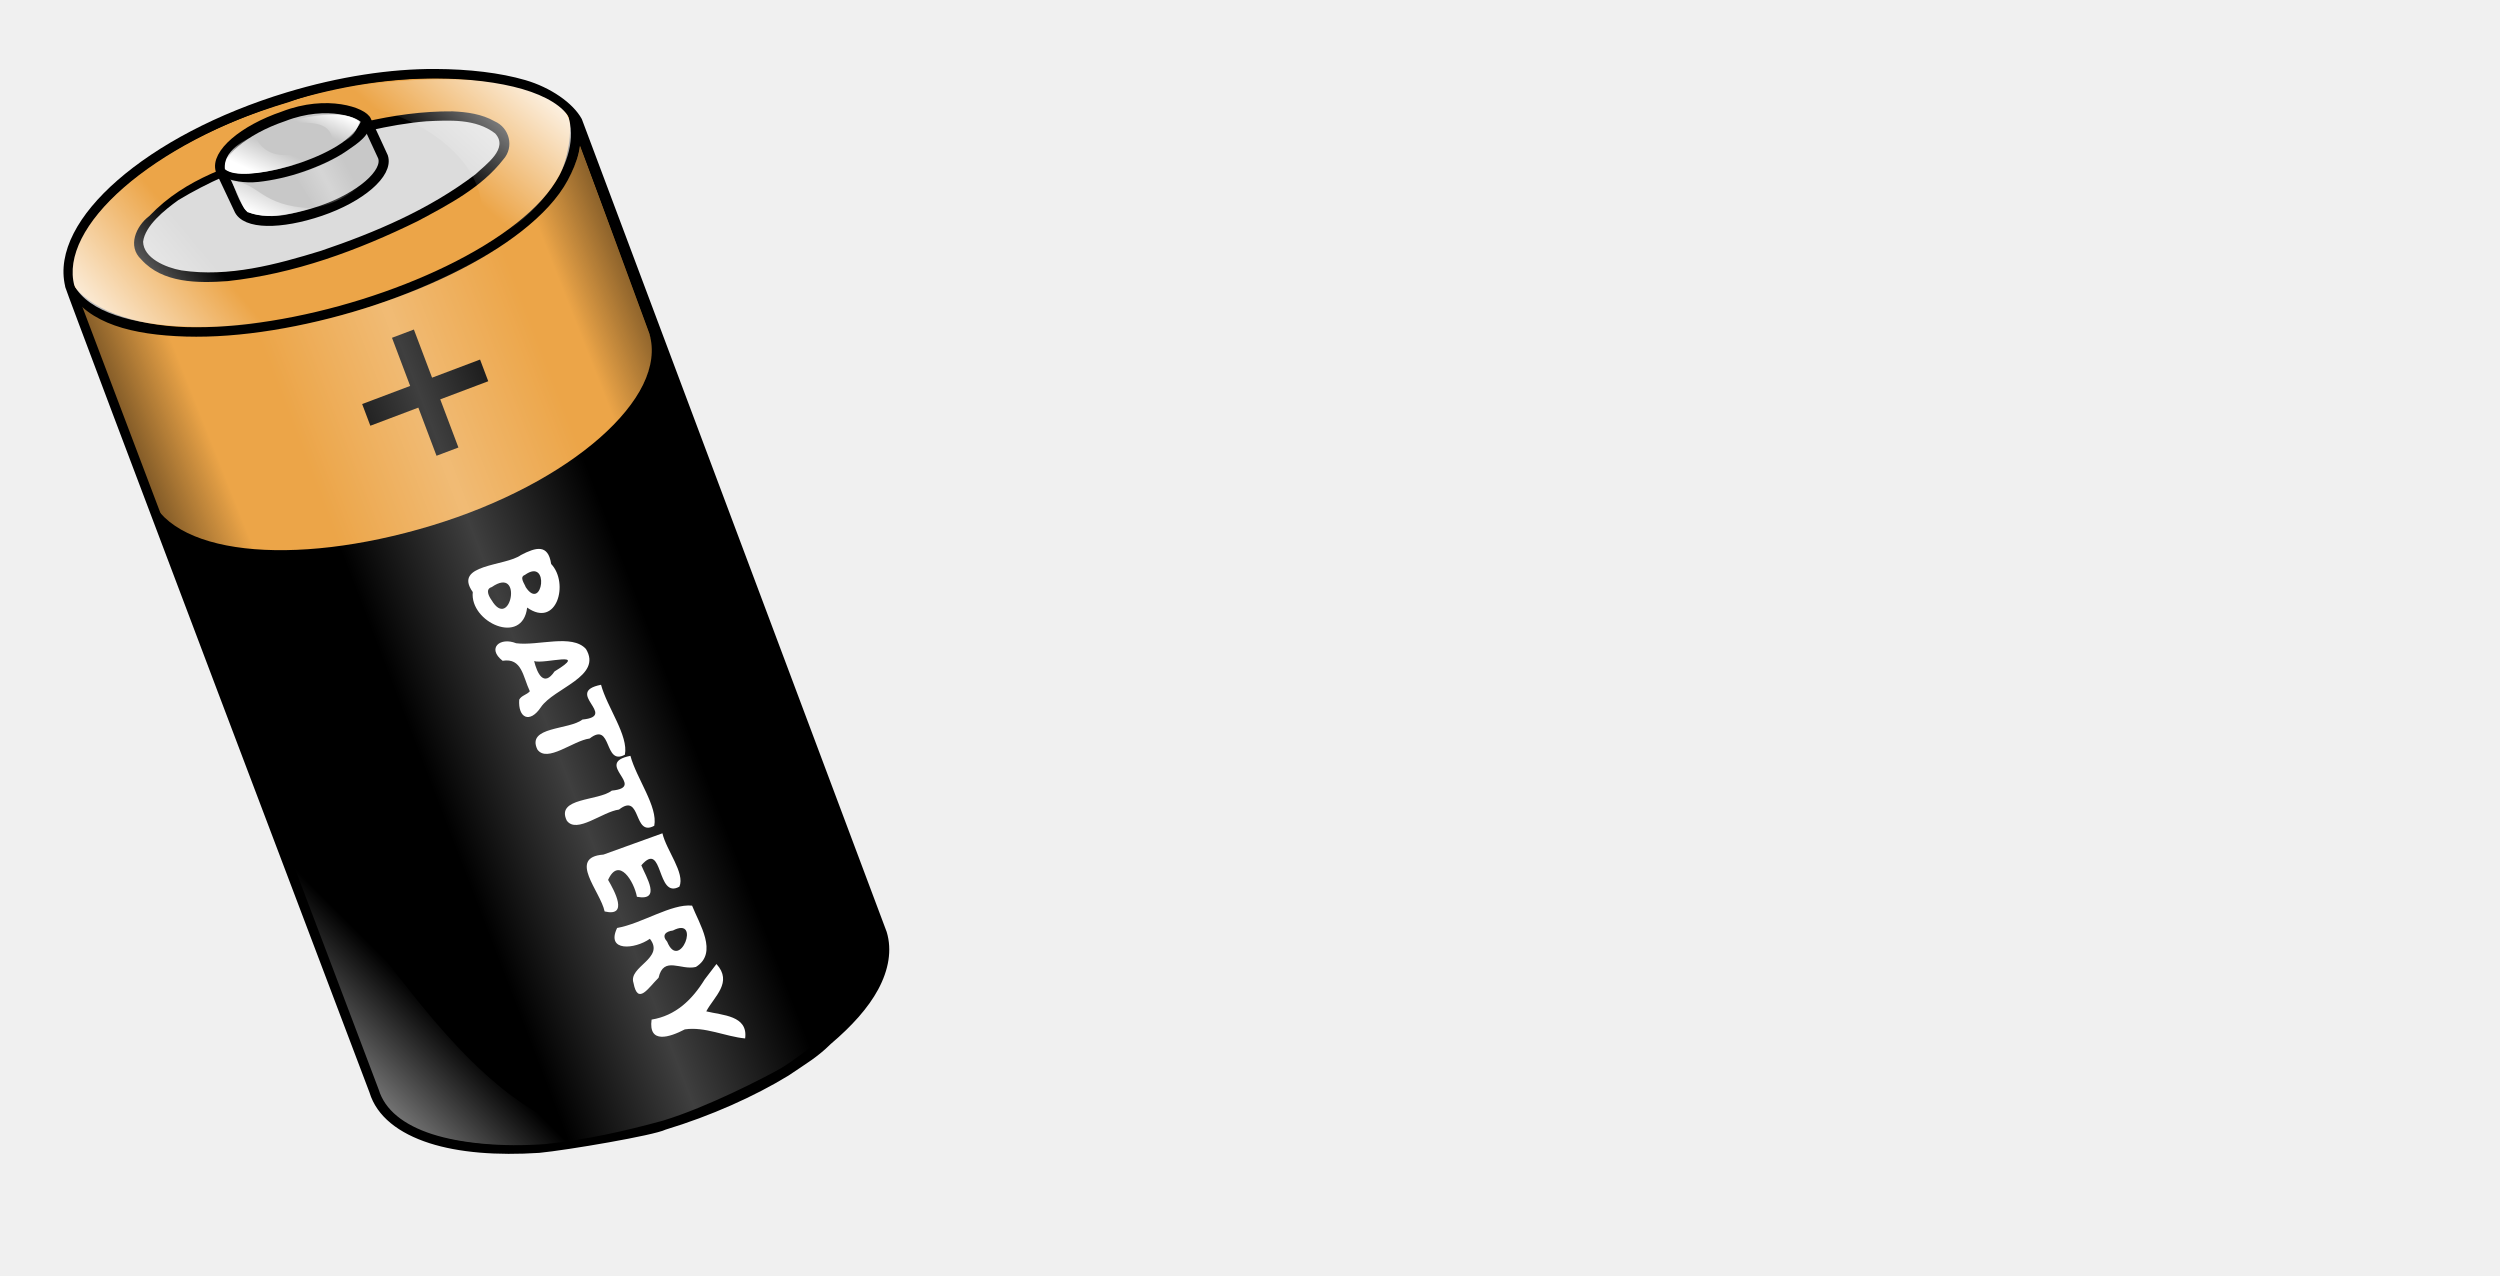
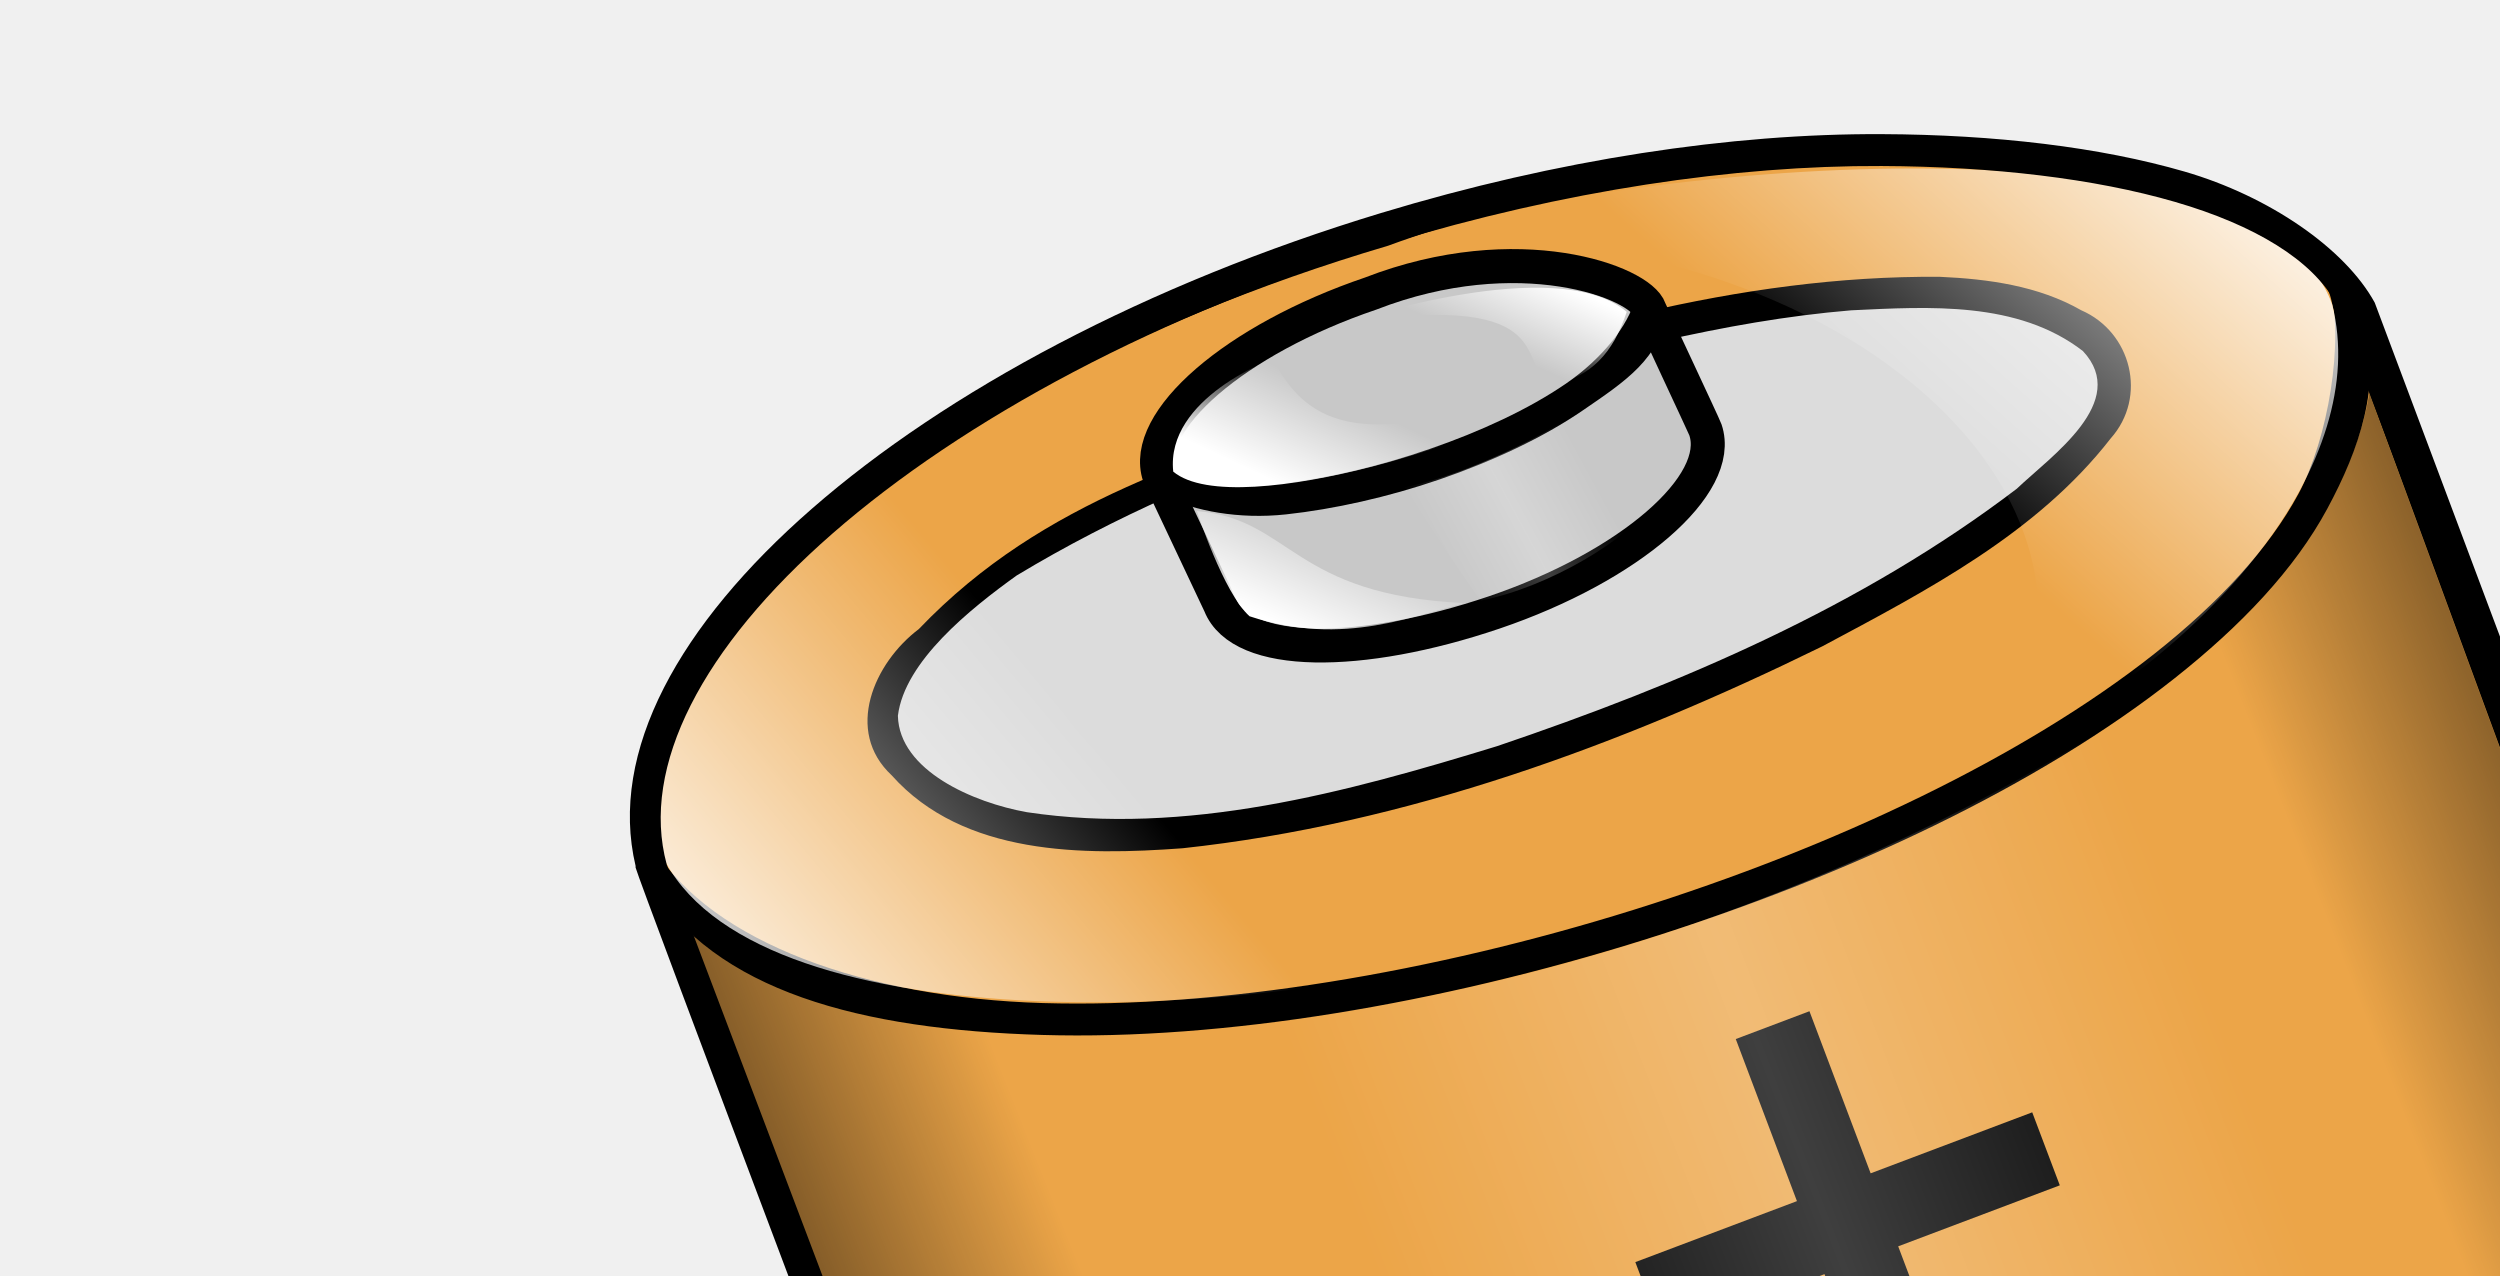
<svg xmlns="http://www.w3.org/2000/svg" xmlns:xlink="http://www.w3.org/1999/xlink" width="98" height="50" id="svg2" version="1.0">
  <defs id="defs4">
    <linearGradient id="linearGradient2805">
      <stop style="stop-color:black;stop-opacity:1;" offset="0" id="stop2807" />
      <stop style="stop-color:black;stop-opacity:0;" offset="1" id="stop2809" />
    </linearGradient>
    <linearGradient id="linearGradient2776">
      <stop style="stop-color:white;stop-opacity:1;" offset="0" id="stop2778" />
      <stop style="stop-color:white;stop-opacity:0;" offset="1" id="stop2780" />
    </linearGradient>
    <linearGradient id="linearGradient2760">
      <stop style="stop-color:#ff1f1f;stop-opacity:0.757;" offset="0" id="stop2762" />
      <stop style="stop-color:#cb0000;stop-opacity:0.81;" offset="1" id="stop2764" />
    </linearGradient>
    <linearGradient xlink:href="#linearGradient2776" id="linearGradient2782" x1="35.784" y1="9.599" x2="36.765" y2="49.55" gradientUnits="userSpaceOnUse" />
    <linearGradient xlink:href="#linearGradient2805" id="linearGradient2811" x1="55.138" y1="106.666" x2="55.155" y2="68.968" gradientUnits="userSpaceOnUse" gradientTransform="matrix(0.942544,0,0,0.921824,2.781224,4.166134)" />
    <linearGradient y2="129.345" x2="71.528" y1="150.488" x1="49.75" id="linearGradient1875" xlink:href="#linearGradient1864" gradientTransform="scale(1.012303,0.9878468)" gradientUnits="userSpaceOnUse" />
    <linearGradient y2="21.842" x2="33.895" y1="19.489" x1="36.909" id="linearGradient1872" xlink:href="#linearGradient1864" gradientTransform="scale(1.684253,0.593735)" gradientUnits="userSpaceOnUse" />
    <linearGradient y2="17.524" x2="54.973" y1="6.391" x1="70.863" id="linearGradient1871" xlink:href="#linearGradient1864" gradientTransform="scale(1.265462,0.7902249)" gradientUnits="userSpaceOnUse" />
    <linearGradient y2="20.898" x2="65.888" y1="23.48" x1="60.063" id="linearGradient1899" xlink:href="#linearGradient1874" gradientTransform="scale(1.106203,0.9039935)" gradientUnits="userSpaceOnUse" />
    <linearGradient y2="33.451" x2="44.079" y1="37.148" x1="40.244" id="linearGradient1897" xlink:href="#linearGradient1864" gradientTransform="scale(1.506078,0.6639763)" gradientUnits="userSpaceOnUse" />
    <linearGradient y2="29.252" x2="38.929" y1="31.992" x1="35.221" id="linearGradient1895" xlink:href="#linearGradient1864" gradientTransform="scale(1.699465,0.5884205)" gradientUnits="userSpaceOnUse" />
    <linearGradient y2="38.236" x2="46.992" y1="48.293" x1="30.004" id="linearGradient1892" xlink:href="#linearGradient1864" gradientTransform="scale(1.188195,0.8416125)" gradientUnits="userSpaceOnUse" />
    <linearGradient y2="55.365" x2="57.767" y1="64.189" x1="37.101" id="linearGradient1885" xlink:href="#linearGradient1880" gradientTransform="scale(0.9647977,1.036487)" gradientUnits="userSpaceOnUse" />
    <linearGradient y2="28.713" x2="138.165" y1="13.65" x1="159.221" id="linearGradient1879" xlink:href="#linearGradient1880" gradientTransform="scale(0.7424299,1.346928)" gradientUnits="userSpaceOnUse" />
    <linearGradient y2="68.14" x2="139.045" y1="87.532" x1="105.248" id="linearGradient1873" xlink:href="#linearGradient1874" gradientTransform="scale(0.8192924,1.220565)" gradientUnits="userSpaceOnUse" />
    <linearGradient id="linearGradient1864">
      <stop id="stop1865" offset="0" style="stop-color:#ffffff;stop-opacity:1;" />
      <stop id="stop1866" offset="1" style="stop-color:#ffffff;stop-opacity:0;" />
    </linearGradient>
    <linearGradient id="linearGradient1874">
      <stop id="stop1875" offset="0" style="stop-color:#ffffff;stop-opacity:0;" />
      <stop id="stop1877" offset="0.5" style="stop-color:#ffffff;stop-opacity:0.247;" />
      <stop id="stop1876" offset="1" style="stop-color:#ffffff;stop-opacity:0;" />
    </linearGradient>
    <linearGradient id="linearGradient1880">
      <stop id="stop1881" offset="0" style="stop-color:#000000;stop-opacity:1;" />
      <stop id="stop1883" offset="1" style="stop-color:#000000;stop-opacity:0;" />
    </linearGradient>
  </defs>
  <g id="layer1" transform="translate(-0.3969162,-0.1800056)">
-     <g id="g1905" transform="matrix(0.2970605,0,0,0.2970605,-4.567357,1.268144)">
+     <g id="g1905">
      <path transform="translate(-10,0)" id="path1195" d="M 84.094,6.156 C 78.273,6.131 71.561,7.126 64.656,9.219 C 46.245,14.8 33.363,26.141 35.906,34.531 C 35.906,34.531 76.037,140.361 76.05,140.401 C 78.593,148.791 95.901,150.487 114.312,144.906 C 132.724,139.325 145.606,127.984 143.062,119.594 L 102.463,11.824 C 100.398,8.048 92.907,6.195 84.094,6.156 z " style="fill:#000000;fill-opacity:1;fill-rule:evenodd;stroke:none;stroke-width:1pt;stroke-linecap:butt;stroke-linejoin:miter;stroke-opacity:1" />
      <path transform="translate(-10,0)" id="path1217" d="M 75.172,34.419 C 56.76,40 40.055,40.165 36.716,35.025 C 36.716,35.025 46.259,61.149 46.271,61.189 C 48.814,69.579 65.24,71.276 83.652,65.695 C 102.063,60.113 114.945,48.772 112.402,40.382 L 101.985,12.055 C 101.39,20.338 94.723,27.326 75.172,34.419 z " style="fill:#eca548;fill-opacity:1;fill-rule:evenodd;stroke:none;stroke-width:1pt;stroke-linecap:butt;stroke-linejoin:miter;stroke-opacity:1" />
      <path transform="translate(-10,0)" id="path1842" d="M 40.294,31.765 C 34.412,15.588 90.294,3.824 96.176,11.471 C 103.529,27.059 49.706,41.176 40.294,31.765 z " style="fill:#dcdcdc;fill-opacity:1;fill-rule:evenodd;stroke:none;stroke-width:1pt;stroke-linecap:butt;stroke-linejoin:miter;stroke-opacity:1" />
      <path transform="translate(-10,0)" id="path1839" d="M 82.156,6.688 C 76.194,6.905 69.886,7.938 64.812,9.812 C 43.93,15.989 34.222,28.024 36.281,33.906 C 40.399,43.906 64.691,38.836 76.75,34.719 C 95.279,28.542 103.577,18.827 101.812,12.062 C 101.077,8.202 92.094,6.325 82.156,6.688 z M 83.219,11.781 C 88.233,11.427 92.074,12.066 93.25,14.125 C 97.956,21.772 50.575,39.713 45.281,29.125 C 42.414,22.728 68.177,12.843 83.219,11.781 z " style="fill:#eca548;fill-opacity:1;fill-rule:evenodd;stroke:none;stroke-width:1pt;stroke-linecap:butt;stroke-linejoin:miter;stroke-opacity:1" />
      <path transform="translate(-10,0)" id="path1843" d="M 103.079,12.781 L 101.722,11.404 C 102.302,13.553 101.656,17.388 100.5,19.531 C 99.344,21.674 97.39,23.801 94.844,25.812 C 89.751,29.835 82.323,33.38 74.438,35.844 C 66.552,38.308 58.205,39.704 51.281,39.5 C 44.357,39.296 38.289,37.119 36.043,33.443 L 35.825,34.775 C 38.432,39.041 44.13,40.54 51.25,40.75 C 58.37,40.96 66.816,39.53 74.812,37.031 C 82.809,34.532 90.35,30.948 95.625,26.781 C 98.263,24.698 100.355,22.48 101.625,20.125 C 102.895,17.77 103.749,15.265 103.079,12.781 z " style="fill:#000000;fill-opacity:1;fill-rule:evenodd;stroke:none;stroke-width:1pt;stroke-linecap:butt;stroke-linejoin:miter;stroke-opacity:1" />
      <path transform="translate(-10,0)" id="text1846" d="M 81.327,39.82 L 83.726,46.174 L 90.06,43.783 L 91.141,46.645 L 84.806,49.036 L 87.204,55.389 L 84.315,56.48 L 81.917,50.126 L 75.582,52.517 L 74.502,49.655 L 80.837,47.264 L 78.439,40.911 L 81.327,39.82" style="font-size:12px;font-style:normal;font-variant:normal;font-weight:bold;font-stretch:normal;writing-mode:lr-tb;text-anchor:start;fill:#000000;fill-opacity:1;stroke:none;stroke-width:1pt;stroke-linecap:butt;stroke-linejoin:miter;stroke-opacity:1;font-family:Bitstream Vera Sans" />
      <path transform="translate(-10,0)" id="text1850" d="M 121.254,123.547 C 123.452,125.97 120.948,127.831 119.91,129.795 C 122.037,130.321 125.45,130.326 125.039,133.371 C 122.414,133.118 119.72,131.778 117.078,132.175 C 115.091,133.214 112.251,134.153 112.695,130.882 C 115.881,130.368 118.064,128.246 119.702,125.58 C 120.219,124.902 120.736,124.225 121.254,123.547 z M 114.751,120.604 C 116.379,124.64 119.287,117.164 115.51,119.127 C 114.564,119.243 113.982,119.753 114.751,120.604 z M 112.468,120.219 C 110.484,121.617 106.634,121.952 108.146,118.791 C 111.4,118.219 115.322,115.563 118.038,115.844 C 118.971,118.231 121.528,122.083 118.542,123.934 C 116.573,124.429 114.284,122.422 113.615,125.364 C 112.287,126.657 110.876,129.065 110.309,126.05 C 109.571,123.886 114.506,122.805 112.468,120.219 z M 114.125,106.299 C 114.65,108.566 117.134,111.535 116.367,113.339 C 113.296,115.07 114.286,107.109 111.34,110.523 C 111.957,112.035 114.043,115.283 110.759,114.677 C 110.391,112.687 108.377,109.295 106.955,112.448 C 107.785,113.875 109.707,117.372 106.497,116.611 C 105.947,113.949 101.57,109.464 106.345,109.108 C 108.938,108.172 111.532,107.235 114.125,106.299 z M 109.901,96.077 C 110.703,99.065 113.546,102.784 113.047,105.306 C 110.235,106.845 111.387,100.834 108.396,103.169 C 106.224,103.44 102.789,106.434 101.499,104.615 C 100.023,101.559 105.682,102.06 107.442,100.667 C 112.207,100.194 104.911,97.062 109.901,96.077 z M 106.025,86.7 C 106.827,89.688 109.67,93.406 109.171,95.928 C 106.359,97.467 107.512,91.457 104.521,93.792 C 102.348,94.063 98.913,97.057 97.623,95.238 C 96.147,92.182 101.807,92.683 103.566,91.289 C 108.331,90.817 101.036,87.685 106.025,86.7 z M 96.629,87.555 C 95.717,85.647 95.601,83.114 93.037,83.534 C 90.92,81.892 92.691,80.357 94.819,81.219 C 97.714,81.599 102.201,79.944 104.033,81.978 C 106.251,85.613 99.795,87.119 98.081,89.668 C 96.626,91.846 95.056,91.098 95.227,88.662 C 95.521,88.101 96.231,88.028 96.629,87.555 z M 97.195,83.574 C 97.599,85.202 98.47,87.049 99.887,84.939 C 104.586,82.094 98.578,84.014 97.195,83.574 z M 96.083,73.811 C 98.297,77.175 99.312,69.814 95.968,72.209 C 95.202,72.488 95.938,73.366 96.083,73.811 z M 91.581,75.533 C 94.069,79.723 95.823,70.878 91.601,73.809 C 90.697,74.073 91.236,75.051 91.581,75.533 z M 96.273,76.511 C 95.675,81.616 88.677,78.457 89.098,74.464 C 86.444,70.754 93.439,71.075 95.452,69.576 C 97.446,68.545 99.046,68.103 99.441,70.758 C 101.844,73.287 100.184,79.283 96.273,76.511 L 96.273,76.511 z " style="font-size:12px;font-style:normal;font-variant:normal;font-weight:bold;font-stretch:normal;writing-mode:lr-tb;text-anchor:start;fill:#ffffff;fill-opacity:1;stroke:none;stroke-width:1pt;stroke-linecap:butt;stroke-linejoin:miter;stroke-opacity:1;font-family:Bitstream Vera Sans" />
      <path transform="translate(-10,0)" id="path1886" d="M 86.438,11.031 C 78.538,10.968 70.841,13.245 63.461,15.866 C 57.473,18.176 51.368,19.659 46.414,24.84 C 44.664,26.16 43.48,28.832 45.354,30.576 C 48.169,33.728 52.861,33.718 56.751,33.432 C 65.526,32.487 73.943,29.386 81.826,25.519 C 85.915,23.335 90.239,21.095 93.136,17.366 C 94.588,15.737 93.95,13.195 91.981,12.342 C 90.307,11.384 88.335,11.115 86.438,11.031 z M 82.969,12.344 C 86.012,12.2 89.497,11.972 92.047,13.941 C 93.9,15.925 90.81,18.05 89.453,19.34 C 83.386,23.96 76.269,26.994 69.087,29.428 C 63.158,31.249 56.894,32.955 50.651,32.018 C 48.557,31.644 45.648,30.391 45.594,28.239 C 45.856,26.106 48.43,24.046 50.246,22.742 C 57.977,18.078 66.752,15.662 75.506,13.556 C 77.965,12.999 80.454,12.553 82.969,12.344 z " style="fill:#000000;fill-opacity:1;fill-rule:evenodd;stroke:none;stroke-width:1pt;stroke-linecap:butt;stroke-linejoin:miter;stroke-opacity:1" />
      <path transform="translate(-10,0)" id="path1856" d="M 64.125,11.688 C 58.821,13.487 55.113,16.691 55.844,18.844 L 58.222,23.881 C 59.044,25.961 63.73,25.965 68.969,24.188 C 74.273,22.388 77.98,19.184 77.25,17.031 C 77.195,16.87 75.085,12.379 75.062,12.312 C 74.697,11.236 69.914,9.443 64.125,11.688 z " style="fill:#c8c8c8;fill-opacity:1;fill-rule:evenodd;stroke:#000000;stroke-width:1pt;stroke-linecap:butt;stroke-linejoin:miter;stroke-opacity:1" />
      <path transform="translate(-10,0)" id="path1860" d="M 74.5,11.894 C 74.223,12.922 73.237,14.218 71.781,15.219 C 70.325,16.219 68.409,17.104 66.438,17.781 C 64.466,18.458 62.444,18.934 60.688,19.125 C 58.931,19.316 57.137,19.385 56.225,18.431 L 56.084,19.659 C 57.221,20.198 58.942,20.547 60.812,20.344 C 62.683,20.14 64.789,19.674 66.844,18.969 C 68.899,18.263 70.881,17.341 72.469,16.25 C 74.057,15.159 75.539,14.207 75.688,12.375 L 74.5,11.894 z " style="fill:#000000;fill-opacity:1;fill-rule:evenodd;stroke:none;stroke-width:1pt;stroke-linecap:butt;stroke-linejoin:miter;stroke-opacity:1" />
      <path transform="translate(-10,0)" id="path1872" d="M 54.928,40.667 C 68.539,40.059 82.937,35.318 94.118,27.941 C 94.149,28.081 135.623,134.08 135.588,134.118 C 133.864,136.52 115.73,147.069 98.36,148.107 C 98.36,148.107 54.928,40.667 54.928,40.667 z " style="fill:url(#linearGradient1873);fill-opacity:1;fill-rule:evenodd;stroke:none;stroke-width:1pt;stroke-linecap:butt;stroke-linejoin:miter;stroke-opacity:1" />
      <path transform="translate(-10,0)" id="path1878" d="M 103.276,15.579 L 112.789,41.461 C 113.681,47.48 105.523,55.684 100.557,58.316 C 99.381,55.375 89.3,30.659 89.3,30.659 C 93.313,29.322 102.158,22.585 103.276,15.579 z " style="fill:url(#linearGradient1879);fill-opacity:1;fill-rule:evenodd;stroke:none;stroke-width:1pt;stroke-linecap:butt;stroke-linejoin:miter;stroke-opacity:1" />
      <path transform="translate(-10,0)" id="path1884" d="M 37.113,36.098 L 47.032,63.292 C 51.267,68.753 57.842,69.422 67.761,68.865 C 67.873,68.976 59.291,40.111 59.291,40.111 C 53.162,41.114 41.682,40.891 37.113,36.098 z " style="fill:url(#linearGradient1885);fill-opacity:1;fill-rule:evenodd;stroke:none;stroke-width:1pt;stroke-linecap:butt;stroke-linejoin:miter;stroke-opacity:1" />
      <path transform="translate(-10,0)" id="path1891" d="M 49.894,16.194 C 47.317,17.121 34.328,26.502 36.183,33.306 C 39.07,40.934 58.45,40.419 68.862,37.429 C 62.264,34.852 47.007,31.863 49.894,16.194 z " style="fill:url(#linearGradient1892);fill-opacity:1;fill-rule:evenodd;stroke:none;stroke-width:1pt;stroke-linecap:butt;stroke-linejoin:miter;stroke-opacity:1" />
      <path transform="translate(-10,0)" id="path1893" d="M 60.298,14.24 C 60.298,14.24 56.079,15.781 56.388,18.668 C 58.862,20.729 70.099,17.018 70.924,15.678 C 66.066,16.646 62.242,18.228 60.298,14.24 z " style="fill:url(#linearGradient1895);fill-opacity:1;fill-rule:evenodd;stroke:none;stroke-width:1pt;stroke-linecap:butt;stroke-linejoin:miter;stroke-opacity:1" />
      <path transform="translate(-10,0)" id="path1896" d="M 57.316,20.214 C 57.316,20.214 58.347,23.41 59.378,24.337 C 63.089,25.575 65.975,24.234 67.831,23.822 C 61.027,23.513 61.027,20.523 57.316,20.214 z " style="fill:url(#linearGradient1897);fill-opacity:1;fill-rule:evenodd;stroke:none;stroke-width:1pt;stroke-linecap:butt;stroke-linejoin:miter;stroke-opacity:1" />
      <path transform="translate(-10,0)" id="path1898" d="M 65.46,19.286 C 67.934,18.771 71.13,17.225 72.882,15.884 C 73.501,16.709 75.047,20.008 75.047,20.008 C 74.325,21.245 71.13,23.204 68.449,23.719 C 67.934,23.1 65.46,19.286 65.46,19.286 z " style="fill:url(#linearGradient1899);fill-opacity:1;fill-rule:evenodd;stroke:none;stroke-width:1pt;stroke-linecap:butt;stroke-linejoin:miter;stroke-opacity:1" />
      <path id="path1869" d="M 53.24,12.82 C 53.24,12.82 61.399,10.054 64.165,12.405 C 63.612,14.065 62.782,14.894 61.261,15.309 C 59.74,14.618 61.814,11.575 53.24,12.82 z " style="fill:url(#linearGradient1872);fill-opacity:1;fill-rule:evenodd;stroke:none;stroke-width:1pt;stroke-linecap:butt;stroke-linejoin:miter;stroke-opacity:1" />
      <path id="path1870" d="M 54.485,9.639 C 65.271,6.321 89.195,4.523 91.822,12.129 C 93.343,18.213 87.259,25.819 78.132,30.244 C 85.738,20.149 72.185,8.118 54.485,9.639 z " style="fill:url(#linearGradient1871);fill-opacity:1;fill-rule:evenodd;stroke:none;stroke-width:1pt;stroke-linecap:butt;stroke-linejoin:miter;stroke-opacity:1" />
      <path id="path1873" d="M 53.118,105.394 C 53.118,105.394 65.717,140.466 67.249,141.828 C 69.973,148.468 90.403,148.297 96.362,146.595 C 77.804,142.849 67.589,120.036 53.118,105.394 z " style="fill:url(#linearGradient1875);fill-opacity:1;fill-rule:evenodd;stroke:none;stroke-width:1pt;stroke-linecap:butt;stroke-linejoin:miter;stroke-opacity:1" />
      <path id="path1876" d="M 74.156,5.438 C 68.262,5.412 61.491,6.422 54.531,8.531 C 45.33,11.32 37.504,15.512 32.219,20.125 C 27.028,24.655 24.249,29.649 25.312,34.125 C 25.317,34.145 25.307,34.167 25.312,34.188 C 25.586,35.282 65.457,140.46 65.469,140.5 C 66.432,143.679 69.356,145.893 73.375,147.188 C 77.271,148.442 82.293,148.833 87.875,148.469 C 91.616,148.104 103.033,146.159 104.531,145.406 C 110.543,143.584 116.231,141.029 120.74,138.284 C 123.064,136.705 124.567,135.855 126.344,134.094 C 129.093,131.763 131.28,129.349 132.594,126.906 C 133.972,124.342 134.449,121.721 133.719,119.312 L 93.487,12.045 C 92.323,9.917 89.339,7.867 86.031,6.906 C 82.724,5.945 78.605,5.457 74.156,5.438 z M 74.156,6.688 C 78.52,6.707 82.512,7.18 85.656,8.094 C 88.801,9.007 91.036,10.384 91.938,12.031 L 132.5,119.688 C 133.114,121.712 132.739,123.949 131.469,126.312 C 130.198,128.676 128.048,131.139 125.188,133.5 C 124.093,134.139 121.5,136.284 119.75,137.312 C 117.652,138.499 110.095,142.428 104.188,144.219 C 99.098,145.614 94.1,146.736 88.646,147.31 C 82.965,147.729 77.543,147.222 73.75,146 C 69.957,144.778 67.495,142.789 66.688,140.125 L 26.531,34.062 C 25.495,30.233 27.924,25.552 33.031,21.094 C 38.139,16.636 45.82,12.464 54.875,9.719 C 61.724,7.642 68.409,6.662 74.156,6.688 z " style="fill:#000000;fill-opacity:1;fill-rule:evenodd;stroke:none;stroke-width:1pt;stroke-linecap:butt;stroke-linejoin:miter;stroke-opacity:1" />
    </g>
  </g>
</svg>
